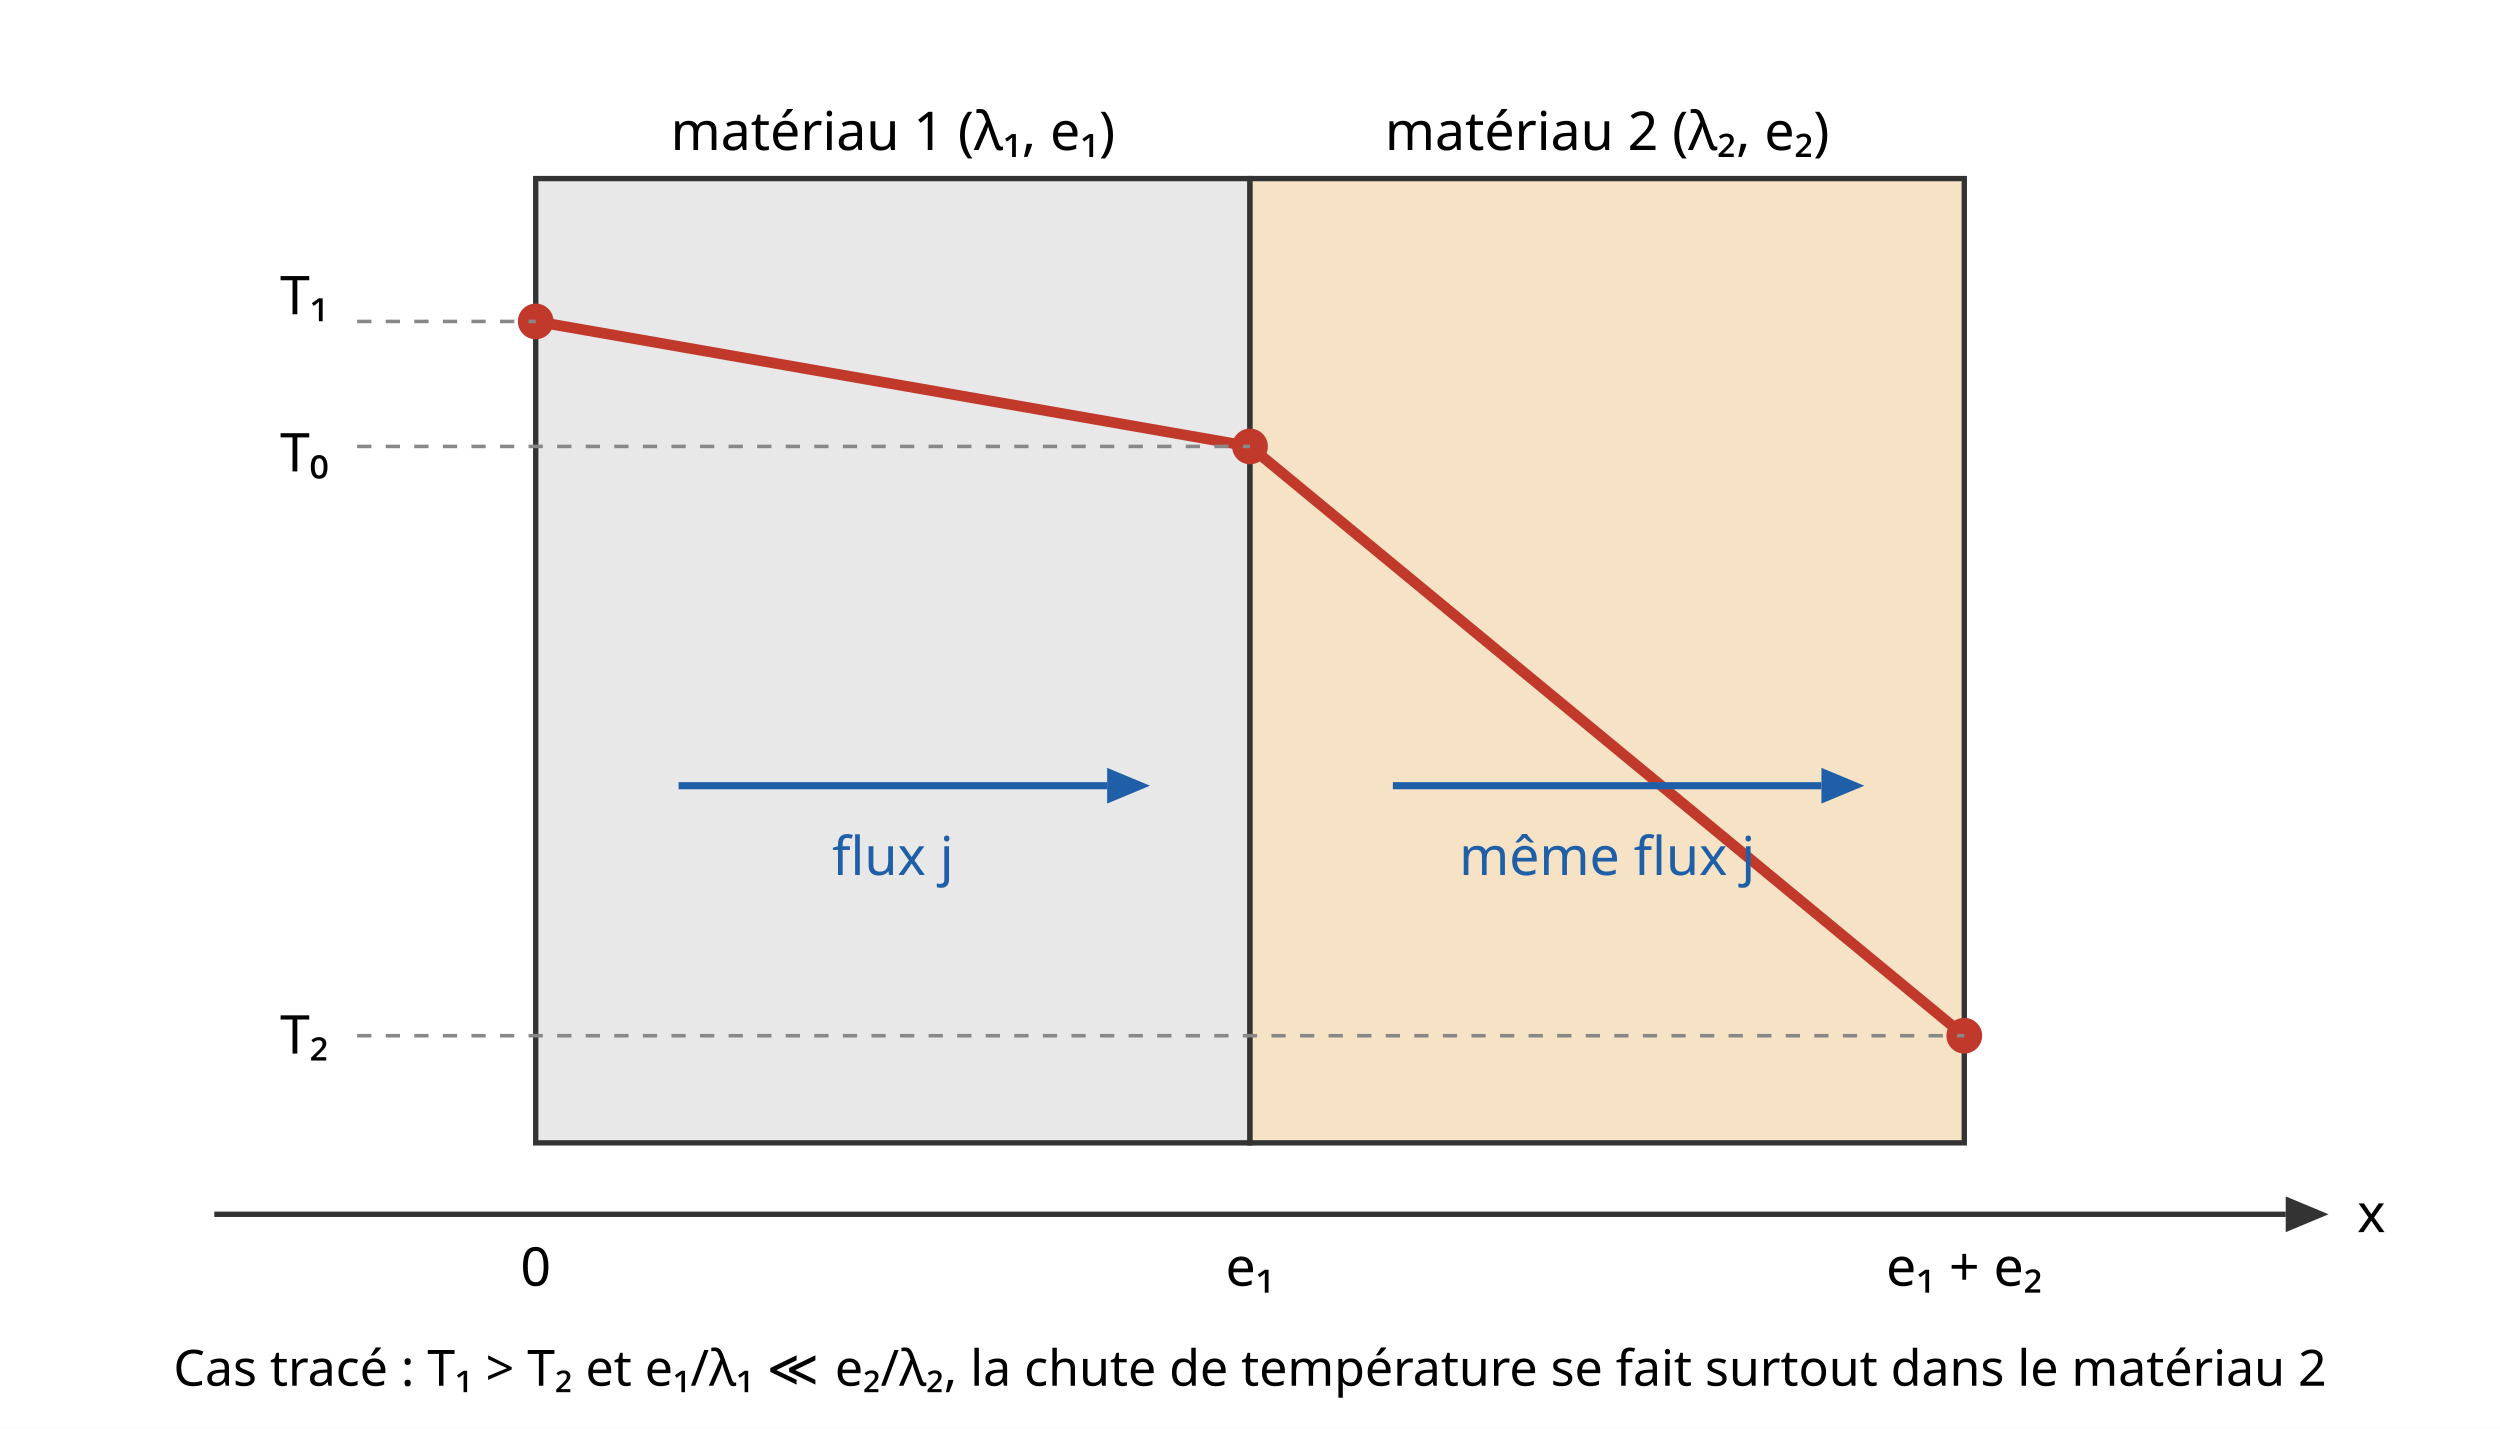
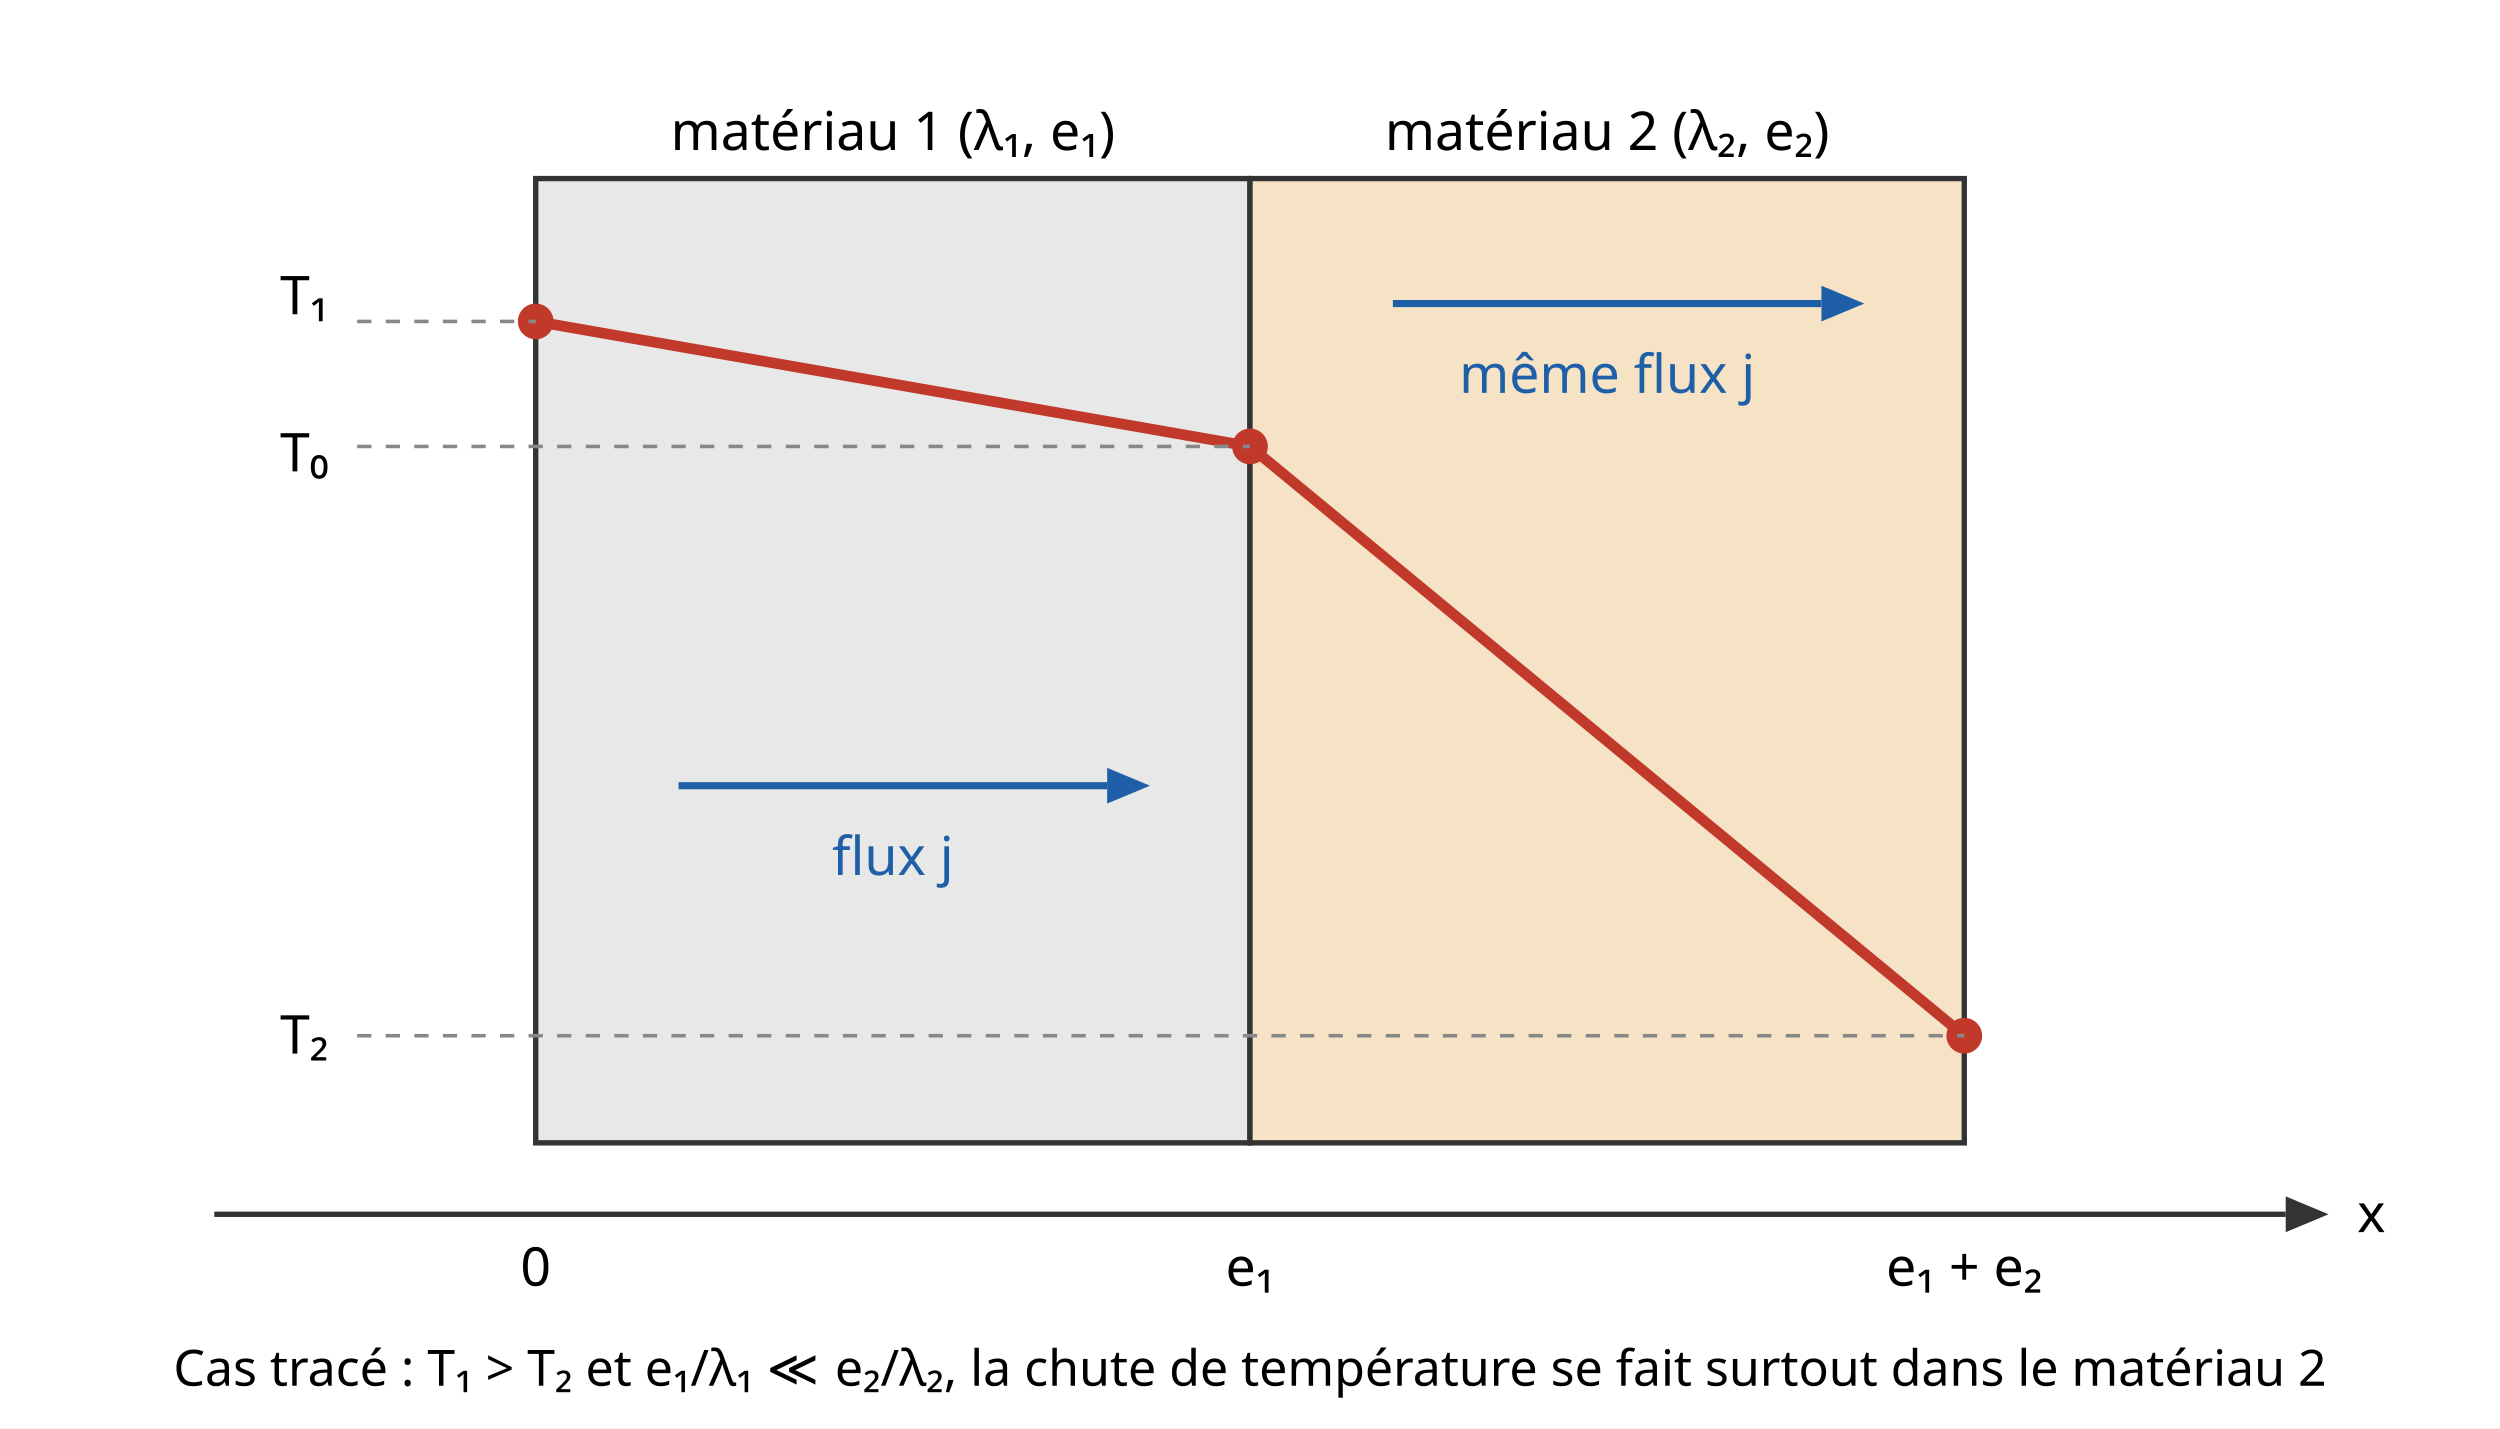
<svg xmlns="http://www.w3.org/2000/svg" viewBox="0 0 700 400" font-family="sans-serif" font-size="15">
  <rect width="700" height="400" fill="#ffffff" />
  <rect x="150" y="50" width="200" height="270" fill="#e8e8e8" stroke="#333" stroke-width="1.5" />
  <rect x="350" y="50" width="200" height="270" fill="#f6e3c5" stroke="#333" stroke-width="1.5" />
  <text x="250" y="42" text-anchor="middle">matériau 1 (λ₁, e₁)</text>
  <text x="450" y="42" text-anchor="middle">matériau 2 (λ₂, e₂)</text>
  <line x1="60" y1="340" x2="640" y2="340" stroke="#333" stroke-width="1.5" />
  <polygon points="640,335 652,340 640,345" fill="#333" />
  <text x="660" y="345">x</text>
  <text x="150" y="360" text-anchor="middle">0</text>
  <text x="350" y="360" text-anchor="middle">e₁</text>
  <text x="550" y="360" text-anchor="middle">e₁ + e₂</text>
  <polyline points="150,90 350,125 550,290" fill="none" stroke="#c0392b" stroke-width="3" />
  <circle cx="150" cy="90" r="5" fill="#c0392b" />
  <circle cx="350" cy="125" r="5" fill="#c0392b" />
  <circle cx="550" cy="290" r="5" fill="#c0392b" />
  <line x1="100" y1="90" x2="150" y2="90" stroke="#888" stroke-dasharray="4 4" />
  <line x1="100" y1="125" x2="350" y2="125" stroke="#888" stroke-dasharray="4 4" />
  <line x1="100" y1="290" x2="550" y2="290" stroke="#888" stroke-dasharray="4 4" />
  <text x="92" y="88" text-anchor="end">T₁</text>
  <text x="92" y="132" text-anchor="end">T₀</text>
  <text x="92" y="295" text-anchor="end">T₂</text>
  <line x1="190" y1="220" x2="310" y2="220" stroke="#1f5fa8" stroke-width="2" />
  <polygon points="310,215 322,220 310,225" fill="#1f5fa8" />
-   <line x1="390" y1="220" x2="510" y2="220" stroke="#1f5fa8" stroke-width="2" />
-   <polygon points="510,215 522,220 510,225" fill="#1f5fa8" />
+   <line x1="390" y1="85" x2="510" y2="85" stroke="#1f5fa8" stroke-width="2" />
+   <polygon points="510,80 522,85 510,90" fill="#1f5fa8" />
  <text x="250" y="245" text-anchor="middle" fill="#1f5fa8">flux j</text>
-   <text x="450" y="245" text-anchor="middle" fill="#1f5fa8">même flux j</text>
+   <text x="450" y="110" text-anchor="middle" fill="#1f5fa8">même flux j</text>
  <text x="350" y="388" text-anchor="middle" font-size="14">Cas tracé : T₁ &gt; T₂ et e₁/λ₁ ≪ e₂/λ₂, la chute de température se fait surtout dans le matériau 2</text>
</svg>
